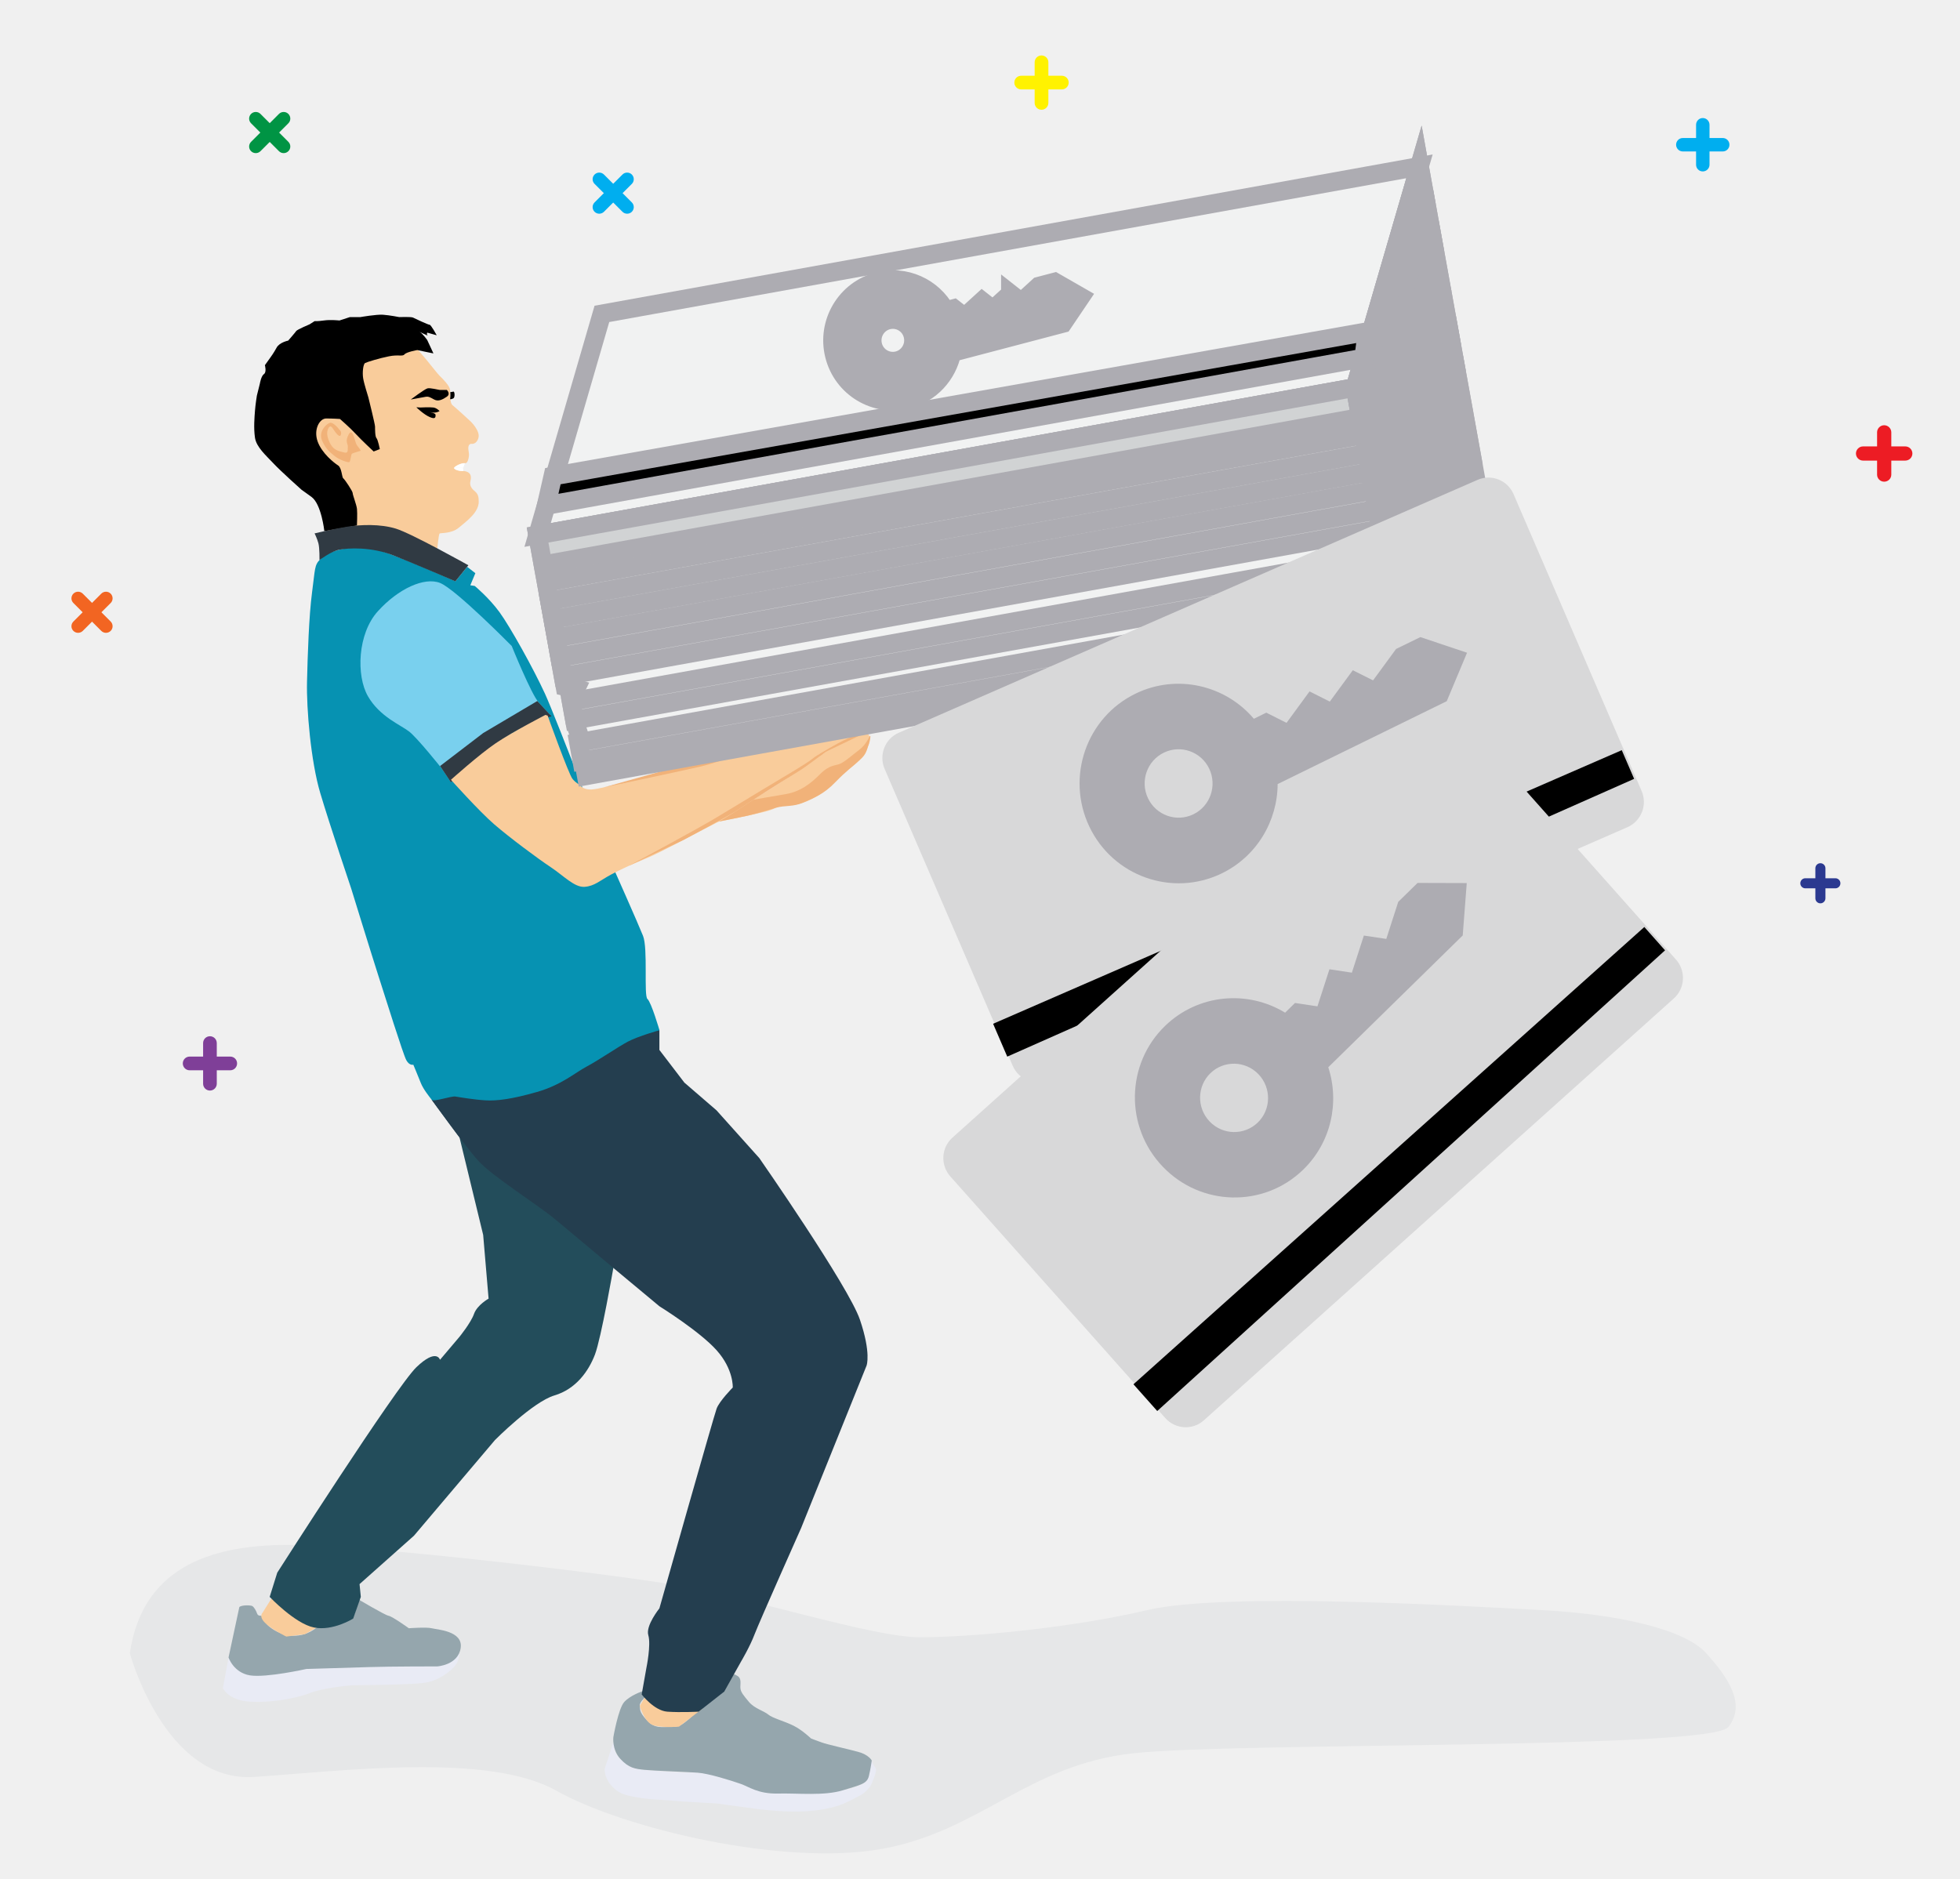
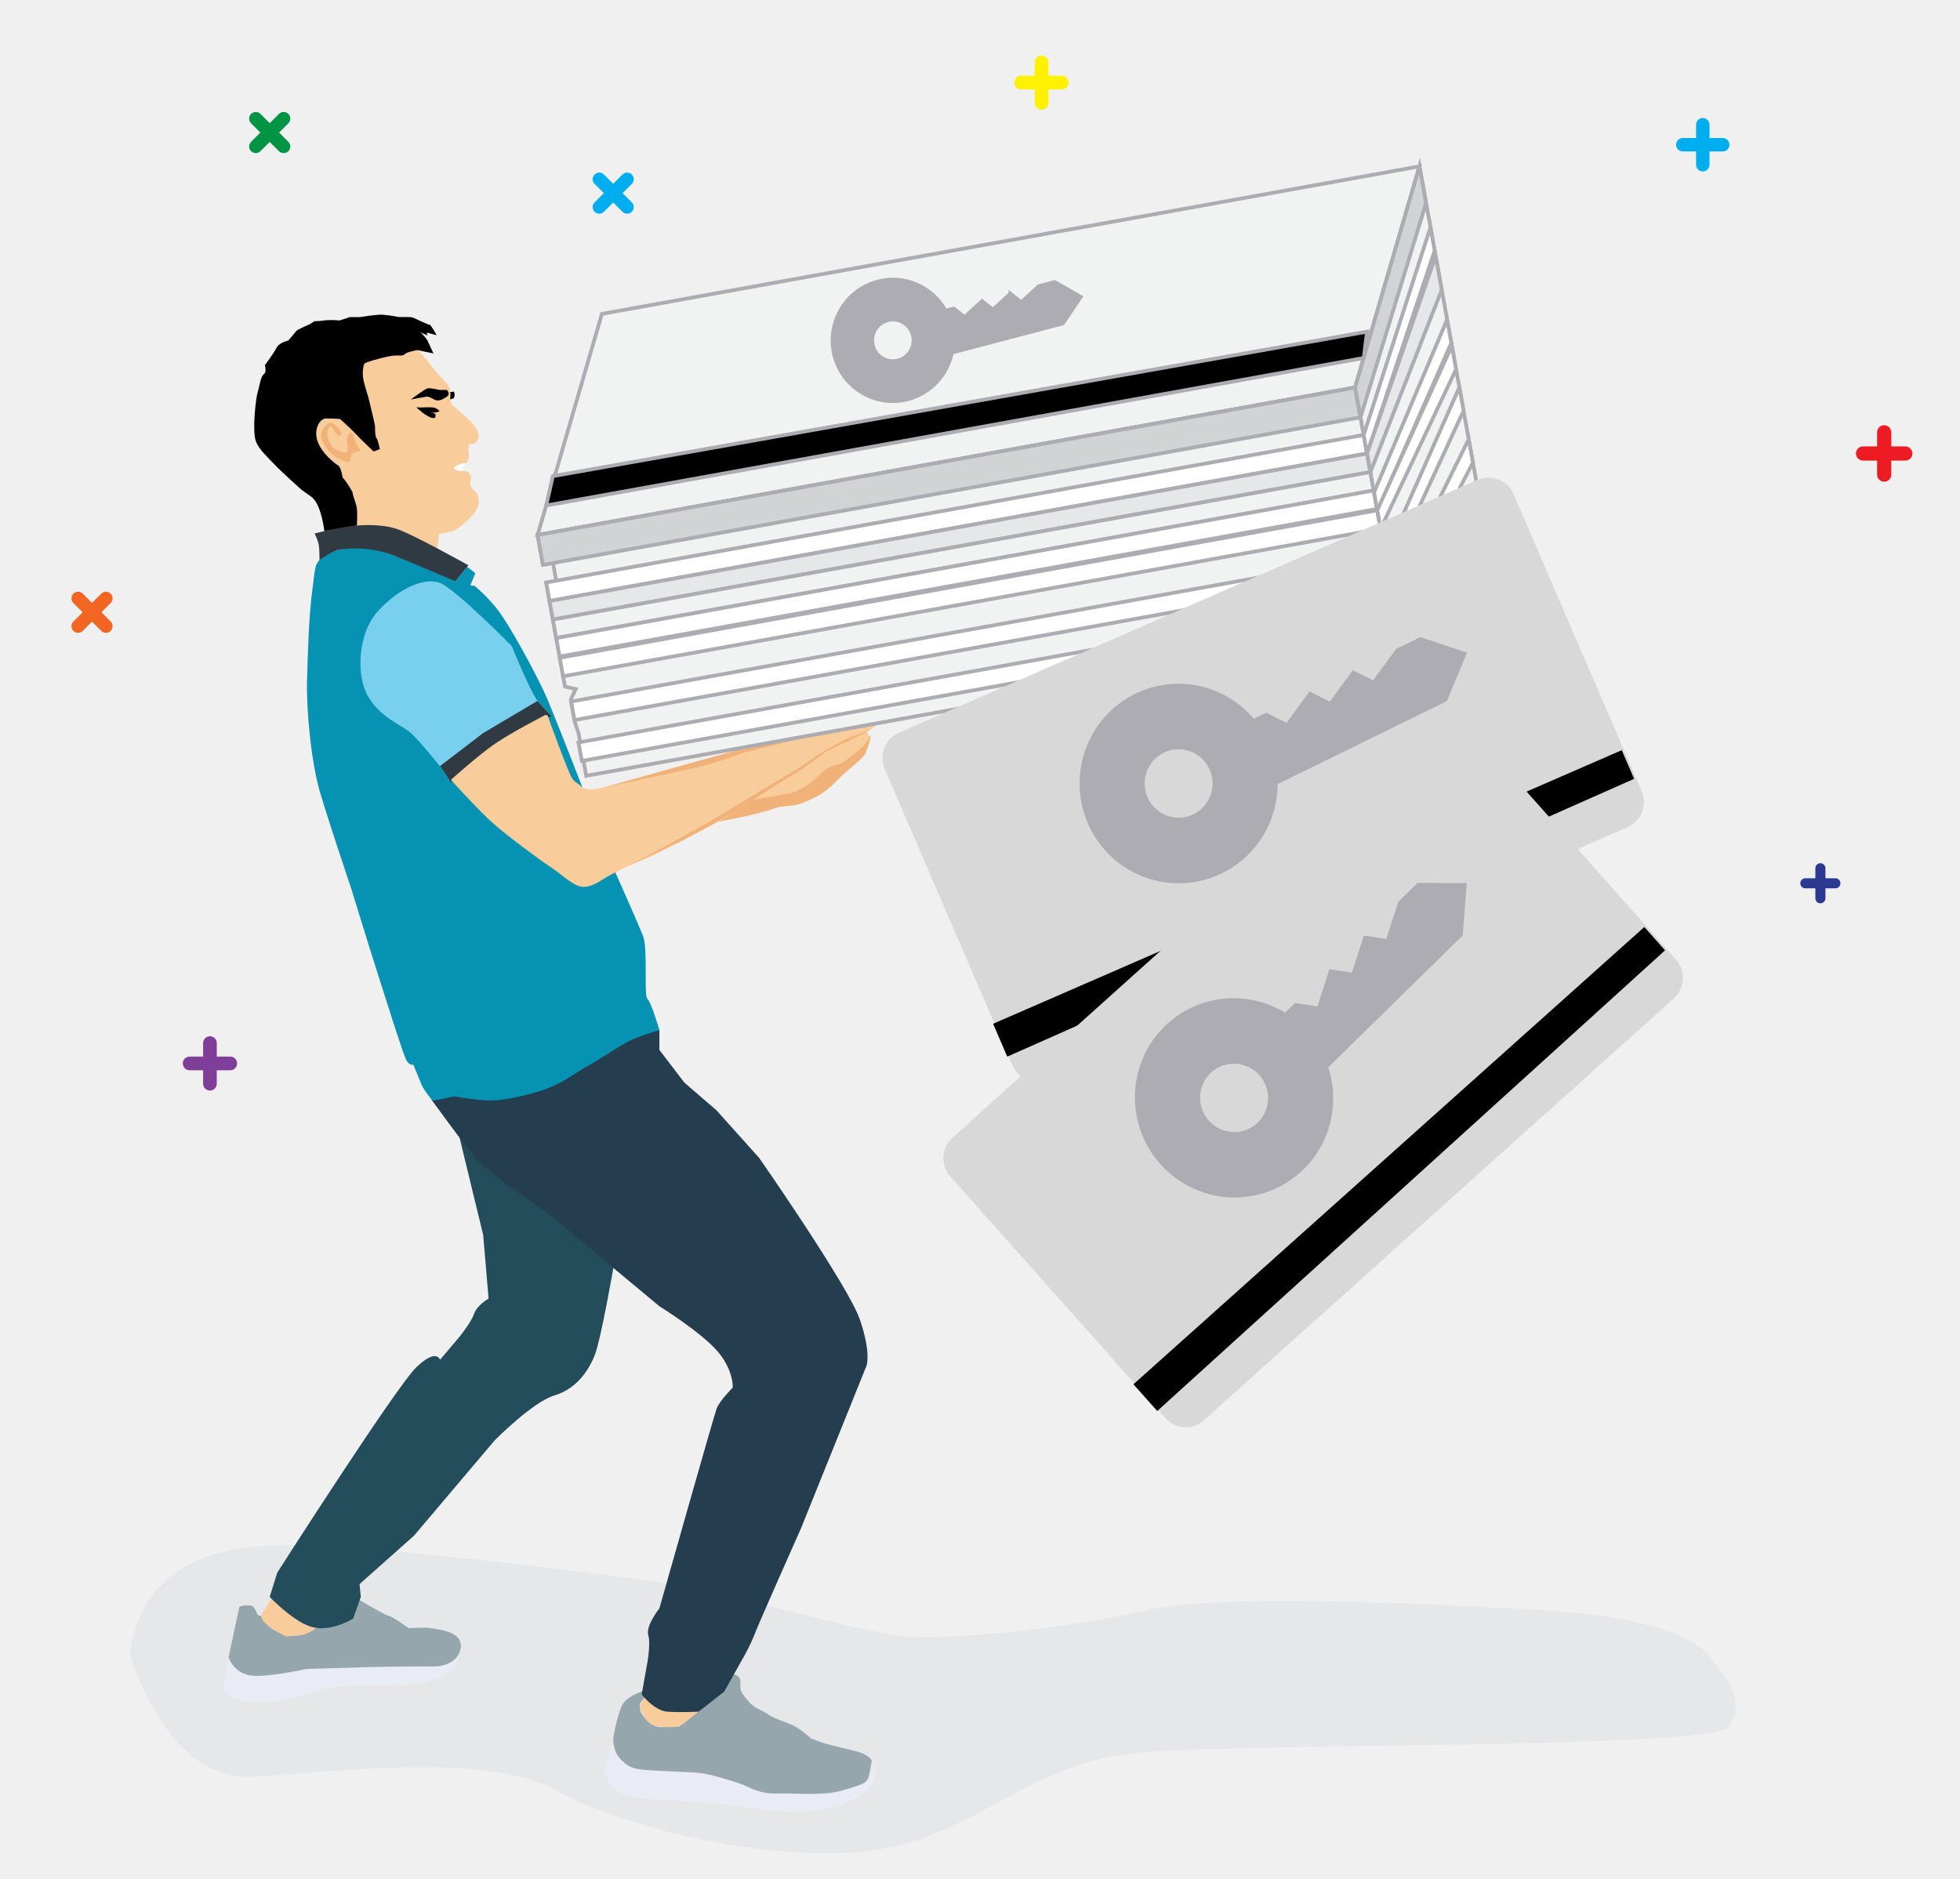
<svg xmlns="http://www.w3.org/2000/svg" version="1.1" x="0px" y="0px" width="52.496px" height="50.315px" viewBox="0 0 52.496 50.315" enable-background="new 0 0 52.496 50.315" xml:space="preserve">
  <g id="Layer_1" display="none">
</g>
  <g id="Layer_2">
</g>
  <g id="Layer_6">
</g>
  <g id="Layer_8" display="none">
</g>
  <g id="Layer_9" display="none">
</g>
  <g id="Layer_11" display="none">
</g>
  <g id="Layer_5" display="none">
</g>
  <g id="Layer_14" display="none">
</g>
  <g id="Layer_15">
</g>
  <g id="Layer_4">
</g>
  <g id="Layer_12">
</g>
  <g id="Layer_13">
</g>
  <g id="Layer_7">
</g>
  <g id="Layer_3">
</g>
  <g id="Layer_10" display="none">
</g>
  <g id="Layer_19">
</g>
  <g id="Layer_17">
</g>
  <g id="Layer_21">
</g>
  <g id="Layer_16">
</g>
  <g id="Layer_18">
    <g>
      <path fill="#E6E7E8" d="M3.477,44.285c0,0,0.939,3.475,3.332,3.314c2.393-0.161,6.269-0.655,8.088,0.367    c1.818,1.023,6.107,2.036,8.734,1.559c2.625-0.477,3.909-2.256,6.726-2.56c2.817-0.303,15.459-0.093,15.937-0.705    c0.477-0.61,0-1.313-0.596-1.976c-0.597-0.663-2.445-1.052-4.413-1.155s-8.468-0.492-10.556,0    c-2.087,0.492-4.771,0.728-6.083,0.729c-1.312,0.001-4.591-1.094-6.798-1.44s-7.901-1.007-9.944-1.034    C5.862,41.356,3.835,41.847,3.477,44.285z" />
      <g>
        <path fill="#E9EBF5" d="M6.122,44.399L5.97,45.22c0,0,0.135,0.307,0.661,0.357c0.525,0.052,1.271-0.068,1.66-0.222     c0.39-0.153,1.119-0.209,1.119-0.209l0.763-0.013c0,0,0.966-0.013,1.245-0.063c0.28-0.051,0.546-0.218,0.725-0.397     c0.177-0.18,0.158-0.388,0.158-0.388l-3.004,0.183c0,0-1.868,0.025-1.906,0.025S6.122,44.399,6.122,44.399z" />
        <path fill="#95A6AD" d="M6.41,43.05l-0.289,1.35c0,0,0.136,0.409,0.577,0.479c0.44,0.068,1.508-0.172,1.508-0.172     s1.152-0.034,1.694-0.051c0.542-0.018,1.813-0.018,1.813-0.018s0.559-0.034,0.626-0.494c0.068-0.462-0.644-0.491-0.779-0.528     c-0.135-0.035-0.61,0-0.61,0s-0.441-0.317-0.542-0.334c-0.102-0.018-0.831-0.453-0.831-0.453l-0.071,0.394l-1.043,0.385     c0,0-0.235,0.215-0.599,0.208c-0.363-0.006-0.597-0.197-0.677-0.266c-0.08-0.067-0.19-0.271-0.19-0.271s-0.087,0.019-0.112-0.058     c-0.025-0.077-0.083-0.174-0.127-0.199C6.715,42.995,6.461,42.991,6.41,43.05z" />
        <path fill="#E9EBF5" d="M16.427,46.67c0,0-0.156,0.5-0.219,0.666s0.114,0.615,0.546,0.743c0.432,0.127,0.976,0.127,1.219,0.154     c0.242,0.025,1.208,0.075,1.208,0.075l1.042,0.142c0,0,0.661,0.09,1.181,0.076c0.521-0.012,0.954-0.102,1.233-0.229     c0.28-0.128,0.47-0.244,0.47-0.244s0.191-0.14,0.241-0.281c0.051-0.141,0.166-0.346,0.089-0.436     c-0.076-0.089-0.102-0.218-0.102-0.218s0.012,0.551-0.229,0.666c-0.241,0.116-0.534,0.218-1.208,0.231     c-0.673,0.012-1.321,0.076-1.55-0.039c-0.229-0.115-1.118-0.384-1.283-0.448c-0.166-0.063-0.75-0.038-0.839-0.051     s-1.144-0.026-1.36-0.167c-0.216-0.141-0.317-0.244-0.368-0.346C16.45,46.862,16.427,46.67,16.427,46.67z" />
        <path fill="#95A6AD" d="M17.202,45.305c0,0-0.32,0.108-0.481,0.285c-0.161,0.176-0.293,0.943-0.293,0.943s-0.042,0.33,0.185,0.58     c0.227,0.249,0.397,0.27,0.65,0.296c0.252,0.025,1.13,0.055,1.425,0.076c0.294,0.022,0.908,0.214,1.143,0.297     c0.235,0.08,0.467,0.274,1.008,0.262c0.542-0.012,1.229,0.066,1.727-0.085c0.498-0.153,0.657-0.176,0.707-0.389     s0.076-0.411,0.076-0.411s-0.078-0.156-0.366-0.232c-0.288-0.078-0.822-0.197-0.966-0.248s-0.296-0.111-0.296-0.111     s-0.229-0.222-0.466-0.341c-0.237-0.119-0.568-0.204-0.678-0.299c-0.11-0.094-0.374-0.164-0.517-0.338     c-0.145-0.174-0.22-0.26-0.229-0.37c-0.009-0.112,0.042-0.258-0.085-0.331c-0.127-0.07-0.089-0.038-0.089-0.038     s-0.275,0.24-0.394,0.411c-0.118,0.171-0.576,0.479-0.576,0.479s-0.109,0.212-0.245,0.317c-0.136,0.104-0.225,0.211-0.468,0.203     c-0.243-0.006-0.428,0.058-0.65-0.181c-0.221-0.238-0.17-0.298-0.188-0.383c-0.017-0.086,0.128-0.218,0.128-0.218     S17.276,45.33,17.202,45.305" />
        <path fill="#F9CC9B" d="M7.338,42.713l-0.305,0.486c0,0-0.115,0.103,0.076,0.282c0.19,0.18,0.559,0.358,0.559,0.358l0.496-0.063     l0.406-0.23l0.241-0.371l-1.359-0.756L7.338,42.713z" />
        <path fill="#F9CC9B" d="M17.322,45.382l-0.187,0.315c0,0,0.119,0.41,0.331,0.504s0.72,0.051,0.72,0.051l0.624-0.479l-0.082-0.196     l-1.33-0.357L17.322,45.382z" />
        <path fill="#234D5B" d="M12.307,30.467l0.634,2.612l0.145,1.708c0,0-0.305,0.169-0.39,0.408c-0.084,0.24-0.39,0.615-0.39,0.615     l-0.521,0.615c0,0-0.089-0.321-0.631,0.197c-0.542,0.52-3.728,5.505-3.728,5.505l-0.203,0.649c0,0,0.678,0.718,1.186,0.82     c0.509,0.102,1.051-0.239,1.051-0.239l0.204-0.581l-0.034-0.342l1.458-1.297l2.169-2.562c0,0,1.016-1.024,1.592-1.195     s0.915-0.649,1.085-1.093c0.169-0.444,0.494-2.324,0.494-2.324l-0.223-4.198l-0.34-1.28l-4.303,0.973L12.307,30.467z" />
        <path fill="#243E4F" d="M11.561,29.459c0,0,0.847,1.178,1.228,1.613c0.382,0.435,1.627,1.203,2.11,1.614     c0.483,0.409,2.762,2.305,2.762,2.305s1.076,0.667,1.533,1.179c0.458,0.512,0.432,0.998,0.432,0.998s-0.356,0.359-0.432,0.564     c-0.076,0.204-1.533,5.352-1.533,5.352s-0.373,0.462-0.297,0.718c0.077,0.256-0.05,0.871-0.05,0.871l-0.127,0.716     c0,0,0.331,0.436,0.687,0.462c0.355,0.025,0.838,0,0.838,0l0.686-0.538l0.458-0.819c0,0,0.229-0.384,0.355-0.717     c0.127-0.333,1.245-2.843,1.245-2.843l1.754-4.354c0,0,0.127-0.333-0.178-1.229c-0.305-0.896-2.694-4.328-2.694-4.328     l-1.147-1.28l-0.861-0.743l-0.669-0.875v-0.524l-0.208-0.214L11.561,29.459z" />
        <g>
          <path fill="#F9CC9B" d="M8.812,14.412c0,0-0.161-0.846-0.385-1.037c-0.225-0.192-0.758-0.743-1.025-0.961      c-0.267-0.218-0.61-0.947-0.432-1.562c0.178-0.615,0.928-1.641,1.754-1.883c0.826-0.243,2.097,0.09,2.313,0.257      c0.216,0.166,0.64,0.746,0.741,0.844c0.102,0.098,0.254,0.256,0.275,0.363c0.021,0.107-0.017,0.358,0.068,0.422      c0.084,0.064,0.483,0.433,0.483,0.433s0.262,0.251,0.211,0.438c-0.051,0.188-0.187,0.163-0.187,0.163s-0.076-0.009-0.084,0.094      c-0.009,0.103,0.042,0.162,0,0.315c-0.043,0.153-0.085,0.095-0.153,0.111c-0.068,0.018-0.254,0.102-0.229,0.136      c0.025,0.035,0.059,0.062,0.221,0.068c0.161,0.01,0.22,0.069,0.229,0.163s-0.059,0.17,0.017,0.29      c0.076,0.119,0.2,0.103,0.193,0.383c-0.006,0.283-0.328,0.514-0.532,0.685c-0.203,0.17-0.491,0.134-0.517,0.159      c-0.025,0.026-0.061,0.406-0.061,0.406l-0.024,0.186L8.812,14.412z" />
          <path fill="#F1B279" d="M9.087,11.506c0,0-0.161-0.217-0.262-0.177s-0.305,0.244-0.195,0.483      C8.74,12.052,8.85,12.12,8.96,12.214c0.11,0.094,0.364,0.188,0.398,0.163c0.034-0.026,0.042-0.206,0.068-0.223      c0.025-0.018,0.2-0.068,0.227-0.077s-0.049-0.085-0.1-0.162c-0.051-0.077-0.102-0.478-0.212-0.282      c-0.11,0.197-0.017,0.257-0.025,0.333c-0.008,0.077,0.025,0.188-0.102,0.154c-0.127-0.034-0.263-0.052-0.356-0.214      c-0.093-0.162-0.102-0.29-0.093-0.341c0.008-0.052,0.059-0.223,0.144-0.094c0.084,0.127,0.184,0.265,0.219,0.179      C9.164,11.565,9.087,11.506,9.087,11.506z" />
          <path d="M11.002,10.702c0,0,0.373-0.281,0.449-0.299c0.076-0.018,0.305,0.043,0.331,0.043c0.025,0,0.186,0,0.186,0      s0.11,0.104,0,0.18s-0.229,0.137-0.339,0.076c-0.11-0.06-0.152-0.084-0.212-0.076C11.358,10.635,11.002,10.702,11.002,10.702z" />
          <path d="M12.056,10.509c0,0,0.054-0.016,0.089-0.019s0.044,0.153,0,0.179c-0.044,0.026-0.089,0.026-0.089,0.026      S12.075,10.545,12.056,10.509z" />
          <path d="M11.258,10.916c0,0,0.254-0.013,0.35,0c0.095,0.013,0.165,0.096,0.165,0.096s-0.083,0.052-0.178,0.039      C11.5,11.037,11.5,11.037,11.5,11.037s0.166,0.026,0.166,0.077c0,0.052,0.006,0.129-0.156,0.058      c-0.162-0.069-0.359-0.262-0.359-0.262L11.258,10.916z" />
          <path fill="#FFFFFF" d="M12.453,12.408l-0.044,0.121l-0.246,0.001C12.163,12.53,12.261,12.413,12.453,12.408z" />
          <path fill="#FFFFFF" d="M12.401,12.529l0.011,0.088c0,0-0.083,0.007-0.149-0.016c-0.065-0.023-0.101-0.056-0.101-0.056V12.53      L12.401,12.529z" />
          <path d="M8.075,13.118c0,0-0.546-0.486-0.75-0.704c-0.204-0.218-0.458-0.436-0.496-0.69c-0.038-0.257-0.013-0.552,0-0.718      c0.012-0.167,0.051-0.409,0.051-0.409l0.08-0.32c0,0,0.034-0.206,0.11-0.257c0.076-0.052,0.025-0.238,0.025-0.238l0.153-0.214      c0,0,0.085-0.115,0.161-0.256C7.486,9.17,7.719,9.124,7.719,9.124s0.19-0.218,0.216-0.258C7.96,8.828,8.291,8.688,8.291,8.688      l0.136-0.086c0,0,0.068,0.008,0.246-0.017c0.178-0.026,0.419,0,0.419,0l0.279-0.091h0.282c0,0,0.43-0.076,0.607-0.063      c0.179,0.013,0.433,0.063,0.433,0.063s0.318-0.012,0.369,0.013c0.051,0.026,0.406,0.193,0.445,0.193      c0.038,0,0.19,0.281,0.19,0.281l-0.254-0.071c0,0-0.025,0.052,0.013,0.077c0.038,0.026-0.292-0.134-0.216-0.096      s0.203,0.218,0.203,0.218l0.166,0.358l-0.254-0.052l-0.178-0.038c0,0-0.292,0.051-0.343,0.116c-0.051,0.063-0.165,0-0.419,0.052      c-0.254,0.05-0.584,0.152-0.635,0.179C9.727,9.75,9.701,9.981,9.727,10.135c0.025,0.153,0.127,0.462,0.14,0.513      c0.013,0.052,0.178,0.717,0.178,0.78c0,0.064,0,0.27,0.039,0.309c0.038,0.037,0.089,0.293,0.089,0.293l-0.165,0.064      c0,0-0.343-0.32-0.483-0.474c-0.14-0.153-0.419-0.397-0.419-0.397S8.914,11.21,8.736,11.21s-0.343,0.296-0.229,0.615      c0.114,0.32,0.444,0.576,0.546,0.641c0.102,0.063,0.102,0.32,0.14,0.346c0.038,0.025,0.253,0.346,0.253,0.396      c0,0.052,0.102,0.308,0.115,0.423S9.56,14.077,9.56,14.077l-0.873,0.15c0,0-0.078-0.725-0.345-0.917      C8.075,13.118,8.075,13.118,8.075,13.118z" />
        </g>
        <path fill="#0692B2" d="M8.579,14.979c-0.163,0.16-0.136,0.257-0.221,0.888c-0.084,0.632-0.118,1.686-0.135,2.396     c-0.017,0.713,0.101,2.13,0.355,2.982c0.254,0.854,0.83,2.562,0.83,2.562s0.542,1.759,0.729,2.339     c0.187,0.581,0.661,2.101,0.746,2.254c0.085,0.154,0.187,0.12,0.187,0.12s0.135,0.323,0.203,0.495     c0.068,0.17,0.237,0.376,0.288,0.443c0.051,0.068,0.525-0.103,0.636-0.085c0.11,0.018,0.5,0.084,0.805,0.102     c0.305,0.019,0.712-0.033,1.373-0.222c0.661-0.188,1.017-0.512,1.338-0.683c0.323-0.171,0.813-0.512,1.102-0.667     c0.289-0.152,0.848-0.306,0.848-0.306s-0.22-0.752-0.322-0.837c-0.102-0.086,0.017-1.35-0.118-1.69     c-0.136-0.342-0.797-1.826-0.797-1.826s-1.525-3.997-1.83-4.662c-0.305-0.666-0.932-1.793-1.22-2.187     c-0.288-0.392-0.661-0.699-0.661-0.699l-0.118-0.018l0.135-0.324l-0.22-0.171l-0.313,0.388c0,0-1.517-0.678-2.059-0.832     C9.596,14.588,8.893,14.675,8.579,14.979z" />
        <path fill="#79D0EE" d="M11.821,20.573c0,0-0.633-0.796-0.861-0.976c-0.229-0.179-0.788-0.396-1.105-0.946     c-0.318-0.552-0.28-1.678,0.267-2.279c0.546-0.603,1.245-0.923,1.665-0.756c0.419,0.166,1.919,1.689,1.919,1.689     s0.527,1.302,0.724,1.514c0.196,0.211,0.312,0.335,0.312,0.335s-0.213,0.09-0.793,0.343s-1.869,1.459-1.869,1.459L11.821,20.573z     " />
        <path fill="#303A43" d="M12.078,20.956c0,0,1.162-1.075,1.757-1.383c0.595-0.309,0.938-0.385,0.938-0.385l-0.382-0.41     l-1.449,0.858l-1.156,0.884L12.078,20.956z" />
        <path fill="#303A43" d="M8.426,14.288c0,0,0.068,0.137,0.102,0.265s0.029,0.449,0.029,0.449s0.318-0.239,0.538-0.279     c0.221-0.039,0.834-0.089,1.47,0.166c0.635,0.254,1.632,0.684,1.632,0.684l0.348-0.431c0,0-1.525-0.854-1.941-0.981     c-0.415-0.128-0.94-0.111-1.313-0.051C8.918,14.169,8.426,14.288,8.426,14.288z" />
        <g>
          <path fill="#F9CC9B" d="M19.191,22.022c0,0,0.538-0.106,0.88-0.183c0.343-0.077,0.551-0.118,0.708-0.201      c0.157-0.081,0.348-0.081,0.538-0.094c0.191-0.013,0.636-0.191,0.941-0.525c0.305-0.333,0.546-0.461,0.763-0.653      c0.216-0.19,0.19-0.319,0.241-0.409s0.043-0.21,0-0.281c-0.043-0.074-0.043-0.074-0.043-0.074s-0.771,0.342-1.076,0.509      s-0.944,0.677-1.533,1.037c-0.589,0.358-0.998,0.639-0.998,0.639L19.191,22.022" />
          <path fill="#F1B279" d="M23.296,19.714c0,0-0.099,0.233-0.276,0.367c-0.178,0.133-0.356,0.296-0.496,0.368      c-0.14,0.071-0.292,0.02-0.559,0.288c-0.267,0.27-0.546,0.475-0.94,0.539c-0.394,0.063-0.85,0.148-0.85,0.148l-0.916,0.581      c0,0,0.509-0.1,0.762-0.154c0.253-0.058,0.506-0.14,0.758-0.213c0.252-0.071,0.466-0.018,0.743-0.142      c0.276-0.123,0.537-0.216,0.85-0.541s0.462-0.411,0.607-0.555c0.144-0.143,0.193-0.15,0.283-0.444      C23.35,19.662,23.296,19.714,23.296,19.714z" />
          <path fill="#F9CC9B" d="M12.078,20.888c0,0,0.746,0.836,1.161,1.195c0.415,0.358,1.161,0.913,1.509,1.144      c0.347,0.23,0.635,0.546,0.906,0.529c0.271-0.018,0.416-0.171,0.72-0.333c0.305-0.162,0.577-0.281,0.949-0.436      c0.373-0.153,1.262-0.64,1.847-0.938c0.584-0.299,1.296-0.861,1.533-0.999c0.237-0.137,0.517-0.29,0.517-0.29      s0.322-0.171,0.534-0.366c0.212-0.197,0.491-0.359,0.678-0.429c0.187-0.068,0.831-0.357,0.941-0.46s0.102-0.068,0.118-0.213      c0.017-0.146,0.051-0.325,0.178-0.572c0.126-0.247,0.195-0.419,0.178-0.538c-0.017-0.12-0.085-0.18-0.127-0.257      c-0.042-0.076-0.102,0.068-0.148,0.107c-0.047,0.038-0.567,0.32-0.567,0.32l-0.813,0.362c0,0-0.551,0.277-0.661,0.333      c-0.11,0.056-0.187,0.141-0.269,0.257c-0.083,0.114-0.445,0.409-0.623,0.498c-0.178,0.091-1.208,0.475-1.709,0.597      c-0.502,0.121-2.458,0.62-2.458,0.62s-0.458,0.122-0.635,0.129c-0.178,0.006-0.255-0.064-0.299-0.11      c-0.044-0.044-0.102-0.051-0.203-0.172c-0.102-0.121-0.667-1.696-0.667-1.696l-0.058-0.02c0,0-0.883,0.455-1.328,0.756      S12.078,20.888,12.078,20.888z" />
          <path fill="#F1B279" d="M17.161,20.844c0,0,1.217-0.265,1.875-0.473c0.659-0.208,1.2-0.399,1.376-0.473      c0.176-0.071,0.492-0.242,0.492-0.242c0.127-0.078,0.216-0.211,0.273-0.281c0.049-0.063,0.286-0.314,0.396-0.369      c0.133-0.063,0.499-0.256,0.582-0.295c0.083-0.038,0.289-0.098,0.334-0.13c0.044-0.031,0.435-0.192,0.537-0.244      c0.102-0.051,0.305-0.18,0.419-0.218s0.216,0.026,0.178,0.147c-0.038,0.122-0.159,0.141-0.241,0.237      c-0.083,0.096-0.242,0.23-0.35,0.339c-0.108,0.109-0.254,0.236-0.324,0.288c-0.07,0.052-0.229,0.288-0.229,0.288      s-0.4,0.212-0.635,0.269" />
          <path fill="#F1B279" d="M20.779,19.803c-0.254,0.137-1.373,0.58-2.034,0.735c-0.661,0.152-2.583,0.556-2.583,0.556" />
          <path fill="#F1B279" d="M16.832,23.197c0,0,1.804-0.961,2.414-1.332c0.61-0.371,1.69-1.021,1.69-1.021s0.677-0.396,0.83-0.523      c0.154-0.129,0.421-0.239,0.421-0.239s-0.631,0.485-0.815,0.589c-0.183,0.106-1.417,0.891-1.618,1.028      c-0.201,0.139-1.438,0.796-1.438,0.796L16.832,23.197z" />
          <path fill="#F1B279" d="M22.105,20.144c0,0,0.633-0.302,0.819-0.393c0.186-0.091,0.291-0.149,0.291-0.149l0.098-0.055      c0,0-0.308,0.104-0.617,0.24c-0.31,0.138-0.732,0.402-0.732,0.402v0.061L22.105,20.144z" />
        </g>
      </g>
      <g>
-         <polygon fill="#F1F2F2" stroke="#ADACB2" stroke-width="0.5" stroke-miterlimit="10" points="36.295,10.379 14.399,14.331      16.121,8.408 38.019,4.456    " />
-         <polygon fill="#F1F2F2" stroke="#ADACB2" stroke-width="0.5" stroke-miterlimit="10" points="14.399,14.331 14.539,15.107      14.807,15.06 14.897,15.557 14.629,15.604 15.132,18.392 15.421,18.458 15.289,18.733 15.4,19.354 15.495,19.639 15.593,20.184      15.702,20.781 37.464,16.852 36.295,10.379    " />
-         <rect x="14.294" y="12.349" transform="matrix(0.9841 -0.1776 0.1776 0.9841 -1.8612 4.7178)" fill="#D1D3D4" stroke="#ADACB2" stroke-width="0.5" stroke-miterlimit="10" width="22.251" height="0.812" />
-         <rect x="14.496" y="13.624" transform="matrix(0.9841 -0.1777 0.1777 0.9841 -2.0576 4.7727)" fill="#FFFFFF" stroke="#ADACB2" stroke-width="0.5" stroke-miterlimit="10" width="22.251" height="0.504" />
-         <rect x="14.586" y="14.12" transform="matrix(0.9841 -0.1776 0.1776 0.9841 -2.144 4.7953)" fill="#E6E7E8" stroke="#ADACB2" stroke-width="0.5" stroke-miterlimit="10" width="22.251" height="0.504" />
-         <rect x="14.676" y="14.617" transform="matrix(0.9841 -0.1776 0.1776 0.9841 -2.2303 4.818)" fill="#F1F2F2" stroke="#ADACB2" stroke-width="0.5" stroke-miterlimit="10" width="22.25" height="0.503" />
-         <rect x="14.765" y="15.111" transform="matrix(0.9841 -0.1777 0.1777 0.9841 -2.3176 4.8442)" fill="#FFFFFF" stroke="#ADACB2" stroke-width="0.5" stroke-miterlimit="10" width="22.25" height="0.504" />
-         <rect x="14.86" y="15.64" transform="matrix(0.9841 -0.1776 0.1776 0.9841 -2.4096 4.8683)" fill="#FFFFFF" stroke="#ADACB2" stroke-width="0.5" stroke-miterlimit="10" width="22.25" height="0.504" />
-         <rect x="15.164" y="16.812" transform="matrix(0.9841 -0.1776 0.1776 0.9841 -2.6129 4.9408)" fill="#FFFFFF" stroke="#ADACB2" stroke-width="0.5" stroke-miterlimit="10" width="22.251" height="0.504" />
-         <rect x="15.362" y="17.908" transform="matrix(0.9841 -0.1776 0.1776 0.9841 -2.8043 4.9934)" fill="#FFFFFF" stroke="#ADACB2" stroke-width="0.5" stroke-miterlimit="10" width="22.25" height="0.503" />
-         <path fill="#ADACB2" stroke="#ADACB2" stroke-width="0.5" stroke-miterlimit="10" d="M28.249,7.554l-0.426,0.112l-0.469,0.429     l-0.291-0.229v0.001l-0.469,0.427l-0.29-0.228h0l-0.469,0.428l-0.291-0.229l-0.219,0.059c-0.347-0.628-1.08-0.97-1.805-0.784     c-0.865,0.221-1.39,1.105-1.172,1.977c0.218,0.871,1.095,1.398,1.96,1.178c0.621-0.158,1.066-0.658,1.188-1.25l2.97-0.781     l0.48-0.71L28.249,7.554z M24.049,9.658c-0.297,0.075-0.598-0.105-0.672-0.403c-0.075-0.299,0.105-0.603,0.401-0.679     c0.297-0.075,0.598,0.105,0.672,0.404C24.525,9.279,24.345,9.582,24.049,9.658z" />
-         <polygon fill="#F1F2F2" stroke="#ADACB2" stroke-width="0.5" stroke-miterlimit="10" points="37.464,16.852 39.583,13.128      38.019,4.456 36.295,10.379    " />
-         <polygon fill="#D1D3D4" stroke="#ADACB2" stroke-width="0.5" stroke-miterlimit="10" points="36.44,11.178 38.195,5.439      38.019,4.456 36.295,10.379    " />
-         <polygon fill="#FFFFFF" stroke="#ADACB2" stroke-width="0.5" stroke-miterlimit="10" points="36.525,11.652 38.313,6.087      38.425,6.713 36.615,12.147    " />
-         <polygon fill="#FFFFFF" stroke="#ADACB2" stroke-width="0.5" stroke-miterlimit="10" points="36.803,13.188 38.759,8.561      38.872,9.187 36.892,13.684    " />
-         <polygon fill="#FFFFFF" stroke="#ADACB2" stroke-width="0.5" stroke-miterlimit="10" points="36.889,13.667 38.886,9.264      38.999,9.891 36.979,14.164    " />
-         <polygon fill="#FFFFFF" stroke="#ADACB2" stroke-width="0.5" stroke-miterlimit="10" points="37.104,14.855 39.086,10.377      39.2,11.003 37.193,15.353    " />
-         <polygon fill="#FFFFFF" stroke="#ADACB2" stroke-width="0.5" stroke-miterlimit="10" points="37.293,15.906 39.337,11.766      39.45,12.391 37.383,16.401    " />
-         <polygon fill="#E6E7E8" stroke="#ADACB2" stroke-width="0.5" stroke-miterlimit="10" points="36.705,12.645 38.615,7.763      38.452,6.861 36.615,12.147    " />
-         <polygon stroke="#ADACB2" stroke-width="0.5" stroke-miterlimit="10" points="14.808,12.755 36.615,8.884 36.525,9.589      14.629,13.541    " />
+         <polygon fill="#F1F2F2" stroke="#ADACB2" stroke-width="0.1" stroke-miterlimit="10" points="36.295,10.379 14.399,14.331      16.121,8.408 38.019,4.456    " />
+         <polygon fill="#F1F2F2" stroke="#ADACB2" stroke-width="0.1" stroke-miterlimit="10" points="14.399,14.331 14.539,15.107      14.807,15.06 14.897,15.557 14.629,15.604 15.132,18.392 15.421,18.458 15.289,18.733 15.4,19.354 15.495,19.639 15.593,20.184      15.702,20.781 37.464,16.852 36.295,10.379    " />
+         <rect x="14.294" y="12.349" transform="matrix(0.9841 -0.1776 0.1776 0.9841 -1.8612 4.7178)" fill="#D1D3D4" stroke="#ADACB2" stroke-width="0.1" stroke-miterlimit="10" width="22.251" height="0.812" />
+         <rect x="14.496" y="13.624" transform="matrix(0.9841 -0.1777 0.1777 0.9841 -2.0576 4.7727)" fill="#FFFFFF" stroke="#ADACB2" stroke-width="0.1" stroke-miterlimit="10" width="22.251" height="0.504" />
+         <rect x="14.586" y="14.12" transform="matrix(0.9841 -0.1776 0.1776 0.9841 -2.144 4.7953)" fill="#E6E7E8" stroke="#ADACB2" stroke-width="0.1" stroke-miterlimit="10" width="22.251" height="0.504" />
+         <rect x="14.676" y="14.617" transform="matrix(0.9841 -0.1776 0.1776 0.9841 -2.2303 4.818)" fill="#F1F2F2" stroke="#ADACB2" stroke-width="0.1" stroke-miterlimit="10" width="22.25" height="0.503" />
+         <rect x="14.765" y="15.111" transform="matrix(0.9841 -0.1777 0.1777 0.9841 -2.3176 4.8442)" fill="#FFFFFF" stroke="#ADACB2" stroke-width="0.1" stroke-miterlimit="10" width="22.25" height="0.504" />
+         <rect x="14.86" y="15.64" transform="matrix(0.9841 -0.1776 0.1776 0.9841 -2.4096 4.8683)" fill="#FFFFFF" stroke="#ADACB2" stroke-width="0.1" stroke-miterlimit="10" width="22.25" height="0.504" />
+         <rect x="15.164" y="16.812" transform="matrix(0.9841 -0.1776 0.1776 0.9841 -2.6129 4.9408)" fill="#FFFFFF" stroke="#ADACB2" stroke-width="0.1" stroke-miterlimit="10" width="22.251" height="0.504" />
+         <rect x="15.362" y="17.908" transform="matrix(0.9841 -0.1776 0.1776 0.9841 -2.8043 4.9934)" fill="#FFFFFF" stroke="#ADACB2" stroke-width="0.1" stroke-miterlimit="10" width="22.25" height="0.503" />
+         <path fill="#ADACB2" stroke="#ADACB2" stroke-width="0.1" stroke-miterlimit="10" d="M28.249,7.554l-0.426,0.112l-0.469,0.429     l-0.291-0.229v0.001l-0.469,0.427l-0.29-0.228h0l-0.469,0.428l-0.291-0.229l-0.219,0.059c-0.347-0.628-1.08-0.97-1.805-0.784     c-0.865,0.221-1.39,1.105-1.172,1.977c0.218,0.871,1.095,1.398,1.96,1.178c0.621-0.158,1.066-0.658,1.188-1.25l2.97-0.781     l0.48-0.71L28.249,7.554z M24.049,9.658c-0.297,0.075-0.598-0.105-0.672-0.403c-0.075-0.299,0.105-0.603,0.401-0.679     c0.297-0.075,0.598,0.105,0.672,0.404C24.525,9.279,24.345,9.582,24.049,9.658z" />
+         <polygon fill="#F1F2F2" stroke="#ADACB2" stroke-width="0.1" stroke-miterlimit="10" points="37.464,16.852 39.583,13.128      38.019,4.456 36.295,10.379    " />
+         <polygon fill="#D1D3D4" stroke="#ADACB2" stroke-width="0.1" stroke-miterlimit="10" points="36.44,11.178 38.195,5.439      38.019,4.456 36.295,10.379    " />
+         <polygon fill="#FFFFFF" stroke="#ADACB2" stroke-width="0.1" stroke-miterlimit="10" points="36.525,11.652 38.313,6.087      38.425,6.713 36.615,12.147    " />
+         <polygon fill="#FFFFFF" stroke="#ADACB2" stroke-width="0.1" stroke-miterlimit="10" points="36.803,13.188 38.759,8.561      38.872,9.187 36.892,13.684    " />
+         <polygon fill="#FFFFFF" stroke="#ADACB2" stroke-width="0.1" stroke-miterlimit="10" points="36.889,13.667 38.886,9.264      38.999,9.891 36.979,14.164    " />
+         <polygon fill="#FFFFFF" stroke="#ADACB2" stroke-width="0.1" stroke-miterlimit="10" points="37.104,14.855 39.086,10.377      39.2,11.003 37.193,15.353    " />
+         <polygon fill="#FFFFFF" stroke="#ADACB2" stroke-width="0.1" stroke-miterlimit="10" points="37.293,15.906 39.337,11.766      39.45,12.391 37.383,16.401    " />
+         <polygon fill="#E6E7E8" stroke="#ADACB2" stroke-width="0.1" stroke-miterlimit="10" points="36.705,12.645 38.615,7.763      38.452,6.861 36.615,12.147    " />
+         <polygon stroke="#ADACB2" stroke-width="0.1" stroke-miterlimit="10" points="14.808,12.755 36.615,8.884 36.525,9.589      14.629,13.541    " />
      </g>
      <g>
        <path fill="#D8D8D9" d="M43.968,21.188c0.162,0.374-0.009,0.808-0.379,0.97l-15.502,6.773c-0.371,0.163-0.802-0.009-0.963-0.383     l-3.43-7.95c-0.161-0.374,0.008-0.809,0.379-0.97l15.502-6.774c0.372-0.162,0.803,0.009,0.964,0.384L43.968,21.188z" />
        <path fill="#ADACB2" d="M38.043,17.066l-0.651,0.318l-0.616,0.841l-0.542-0.271h-0.001l-0.616,0.84l-0.542-0.273l-0.001,0.001     l-0.616,0.841l-0.542-0.273l-0.333,0.164c-0.761-0.898-2.053-1.21-3.16-0.678c-1.321,0.636-1.88,2.231-1.248,3.563     s2.216,1.896,3.537,1.262c0.948-0.456,1.503-1.406,1.508-2.398l4.529-2.22l0.544-1.298L38.043,17.066z M31.96,21.814     c-0.453,0.218-0.996,0.025-1.213-0.432c-0.217-0.457-0.025-1.004,0.428-1.222c0.453-0.218,0.996-0.024,1.213,0.432     C32.604,21.05,32.413,21.597,31.96,21.814z" />
        <polygon points="26.599,27.424 43.437,20.095 43.768,20.863 26.978,28.304    " />
      </g>
      <g>
        <path fill="#D8D8D9" d="M44.888,25.703c0.271,0.304,0.246,0.771-0.055,1.041L32.244,38.046c-0.301,0.271-0.765,0.242-1.035-0.062     l-5.755-6.47c-0.271-0.305-0.246-0.77,0.056-1.04l12.589-11.303c0.301-0.271,0.765-0.244,1.036,0.062L44.888,25.703z" />
        <path fill="#ADACB2" d="M37.968,23.651l-0.518,0.507l-0.32,0.993l-0.601-0.09v0.001l-0.321,0.993l-0.601-0.091v0.001     l-0.321,0.992l-0.601-0.09l-0.265,0.26c-1.005-0.614-2.329-0.502-3.213,0.352c-1.055,1.019-1.084,2.708-0.064,3.773     c1.019,1.066,2.7,1.104,3.754,0.087c0.757-0.73,0.986-1.807,0.679-2.75l3.601-3.531l0.108-1.403L37.968,23.651z M33.686,30.071     c-0.362,0.349-0.938,0.336-1.287-0.029c-0.35-0.366-0.34-0.945,0.021-1.295c0.362-0.349,0.938-0.336,1.287,0.029     C34.057,29.143,34.047,29.723,33.686,30.071z" />
        <polygon points="30.358,37.081 44.041,24.832 44.596,25.457 30.995,37.797    " />
      </g>
      <path fill="#ED1C24" d="M50.656,12.714c0,0.105-0.085,0.189-0.191,0.189l0,0c-0.104,0-0.19-0.084-0.19-0.189v-1.133    c0-0.104,0.085-0.19,0.19-0.19l0,0c0.105,0,0.191,0.086,0.191,0.19V12.714z" />
      <path fill="#ED1C24" d="M49.899,12.338c-0.105,0-0.19-0.085-0.19-0.19l0,0c0-0.104,0.085-0.19,0.19-0.19h1.132    c0.105,0,0.19,0.086,0.19,0.19l0,0c0,0.105-0.085,0.19-0.19,0.19H49.899z" />
      <path fill="#00AEEF" d="M45.787,4.412c0,0.1-0.081,0.18-0.18,0.18l0,0c-0.1,0-0.18-0.08-0.18-0.18V3.343    c0-0.1,0.081-0.181,0.18-0.181l0,0c0.099,0,0.18,0.081,0.18,0.181V4.412z" />
      <path fill="#00AEEF" d="M45.072,4.057c-0.099,0-0.18-0.081-0.18-0.18l0,0c0-0.1,0.081-0.18,0.18-0.18h1.07    c0.099,0,0.179,0.08,0.179,0.18l0,0c0,0.099-0.08,0.18-0.179,0.18H45.072z" />
      <path fill="#2B3990" d="M48.892,24.063c0,0.074-0.061,0.135-0.135,0.135l0,0c-0.075,0-0.135-0.061-0.135-0.135v-0.805    c0-0.075,0.061-0.135,0.135-0.135l0,0c0.074,0,0.135,0.06,0.135,0.135V24.063z" />
      <path fill="#2B3990" d="M48.354,23.796c-0.075,0-0.135-0.061-0.135-0.135l0,0c0-0.075,0.06-0.135,0.135-0.135h0.804    c0.075,0,0.135,0.06,0.135,0.135l0,0c0,0.074-0.06,0.135-0.135,0.135H48.354z" />
      <path fill="#FFF200" d="M28.079,2.757c0,0.101-0.083,0.183-0.184,0.183l0,0c-0.101,0-0.183-0.082-0.183-0.183V1.668    c0-0.101,0.083-0.183,0.183-0.183l0,0c0.101,0,0.184,0.082,0.184,0.183V2.757z" />
      <path fill="#FFF200" d="M27.351,2.395c-0.101,0-0.183-0.082-0.183-0.183l0,0c0-0.102,0.082-0.183,0.183-0.183h1.089    c0.101,0,0.183,0.081,0.183,0.183l0,0c0,0.101-0.083,0.183-0.183,0.183H27.351z" />
      <path fill="#7F3F98" d="M5.806,29.03c0,0.101-0.082,0.183-0.183,0.183l0,0c-0.101,0-0.183-0.082-0.183-0.183v-1.088    c0-0.103,0.082-0.184,0.183-0.184l0,0c0.101,0,0.183,0.081,0.183,0.184V29.03z" />
      <path fill="#7F3F98" d="M5.079,28.67c-0.101,0-0.183-0.082-0.183-0.184l0,0c0-0.102,0.082-0.183,0.183-0.183h1.088    c0.102,0,0.183,0.081,0.183,0.183l0,0c0,0.102-0.082,0.184-0.183,0.184H5.079z" />
      <path fill="#00AEEF" d="M16.176,5.673c-0.07,0.069-0.182,0.069-0.251,0l0,0c-0.07-0.069-0.07-0.182,0-0.251l0.747-0.747    c0.069-0.069,0.182-0.069,0.251,0l0,0c0.069,0.069,0.069,0.183,0,0.251L16.176,5.673z" />
      <path fill="#00AEEF" d="M15.925,4.926c-0.07-0.068-0.07-0.182,0-0.251l0,0c0.069-0.069,0.181-0.069,0.251,0l0.747,0.747    c0.069,0.069,0.069,0.182,0,0.251l0,0c-0.069,0.069-0.182,0.069-0.251,0L15.925,4.926z" />
      <path fill="#009444" d="M6.976,4.05c-0.069,0.069-0.182,0.069-0.251,0l0,0c-0.07-0.068-0.07-0.181,0-0.251l0.747-0.748    c0.069-0.069,0.182-0.069,0.251,0l0,0c0.07,0.07,0.07,0.183,0,0.252L6.976,4.05z" />
      <path fill="#009444" d="M6.725,3.303c-0.07-0.069-0.07-0.182,0-0.252l0,0c0.069-0.069,0.182-0.069,0.251,0l0.747,0.748    c0.07,0.07,0.07,0.183,0,0.251l0,0c-0.069,0.069-0.182,0.069-0.251,0L6.725,3.303z" />
      <path fill="#F26522" d="M2.217,16.9c-0.069,0.069-0.182,0.069-0.251,0l0,0c-0.07-0.068-0.07-0.182,0-0.251l0.747-0.747    c0.069-0.069,0.182-0.069,0.251,0l0,0c0.069,0.069,0.069,0.183,0,0.251L2.217,16.9z" />
      <path fill="#F26522" d="M1.966,16.153c-0.07-0.068-0.07-0.182,0-0.251l0,0c0.069-0.069,0.182-0.069,0.251,0l0.747,0.747    c0.069,0.069,0.069,0.183,0,0.251l0,0c-0.069,0.069-0.182,0.069-0.251,0L1.966,16.153z" />
    </g>
  </g>
  <g id="Layer_20">
</g>
  <g id="Layer_22">
</g>
</svg>
